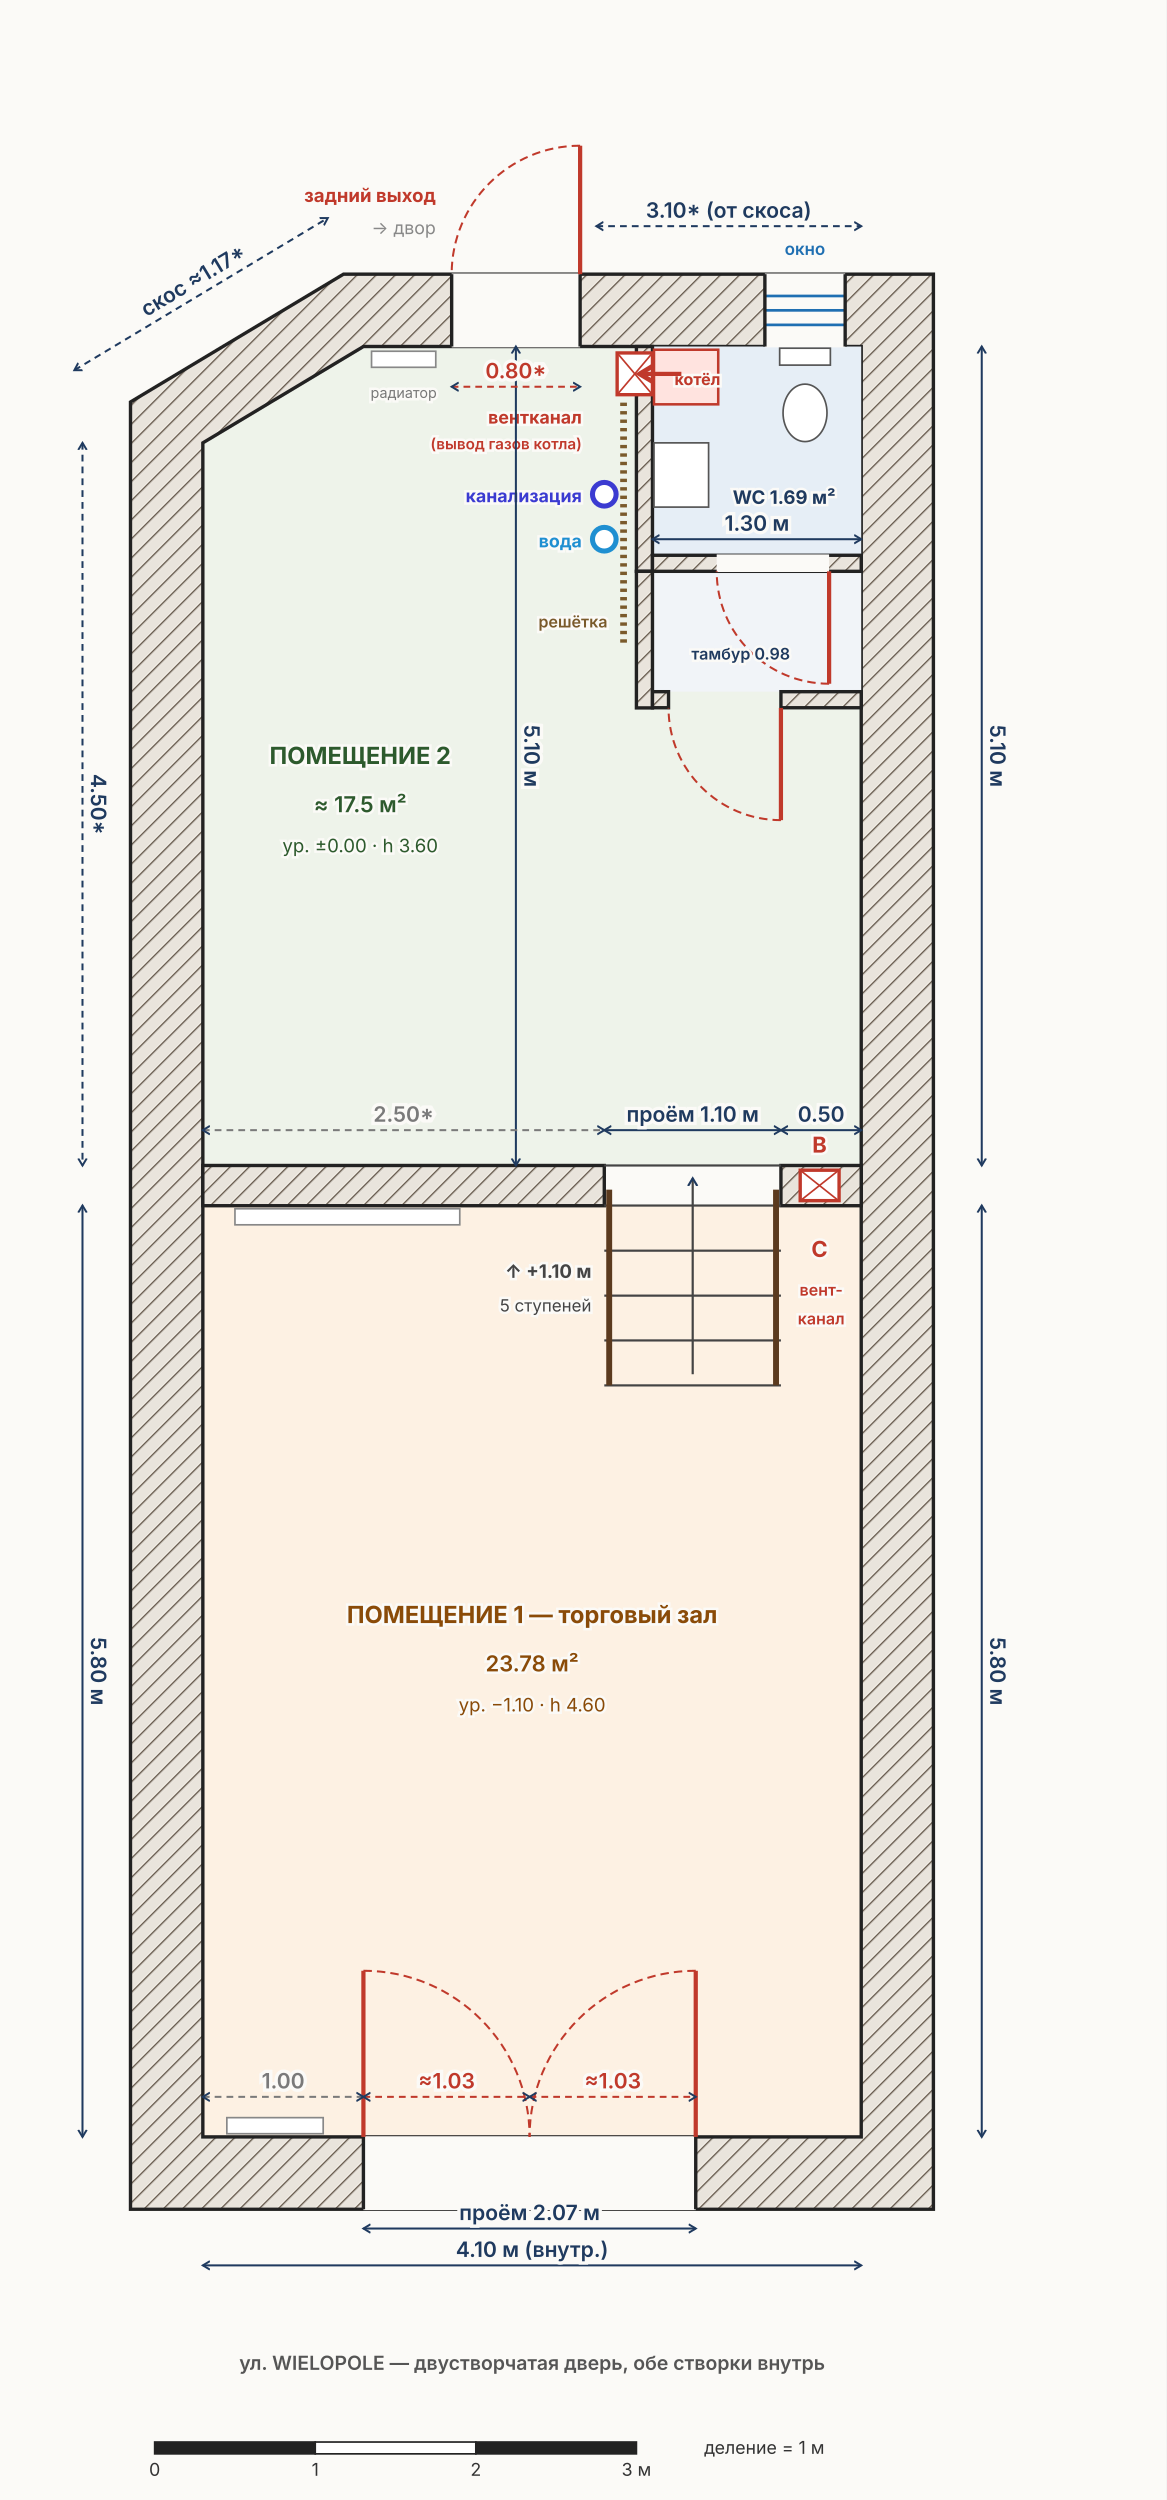
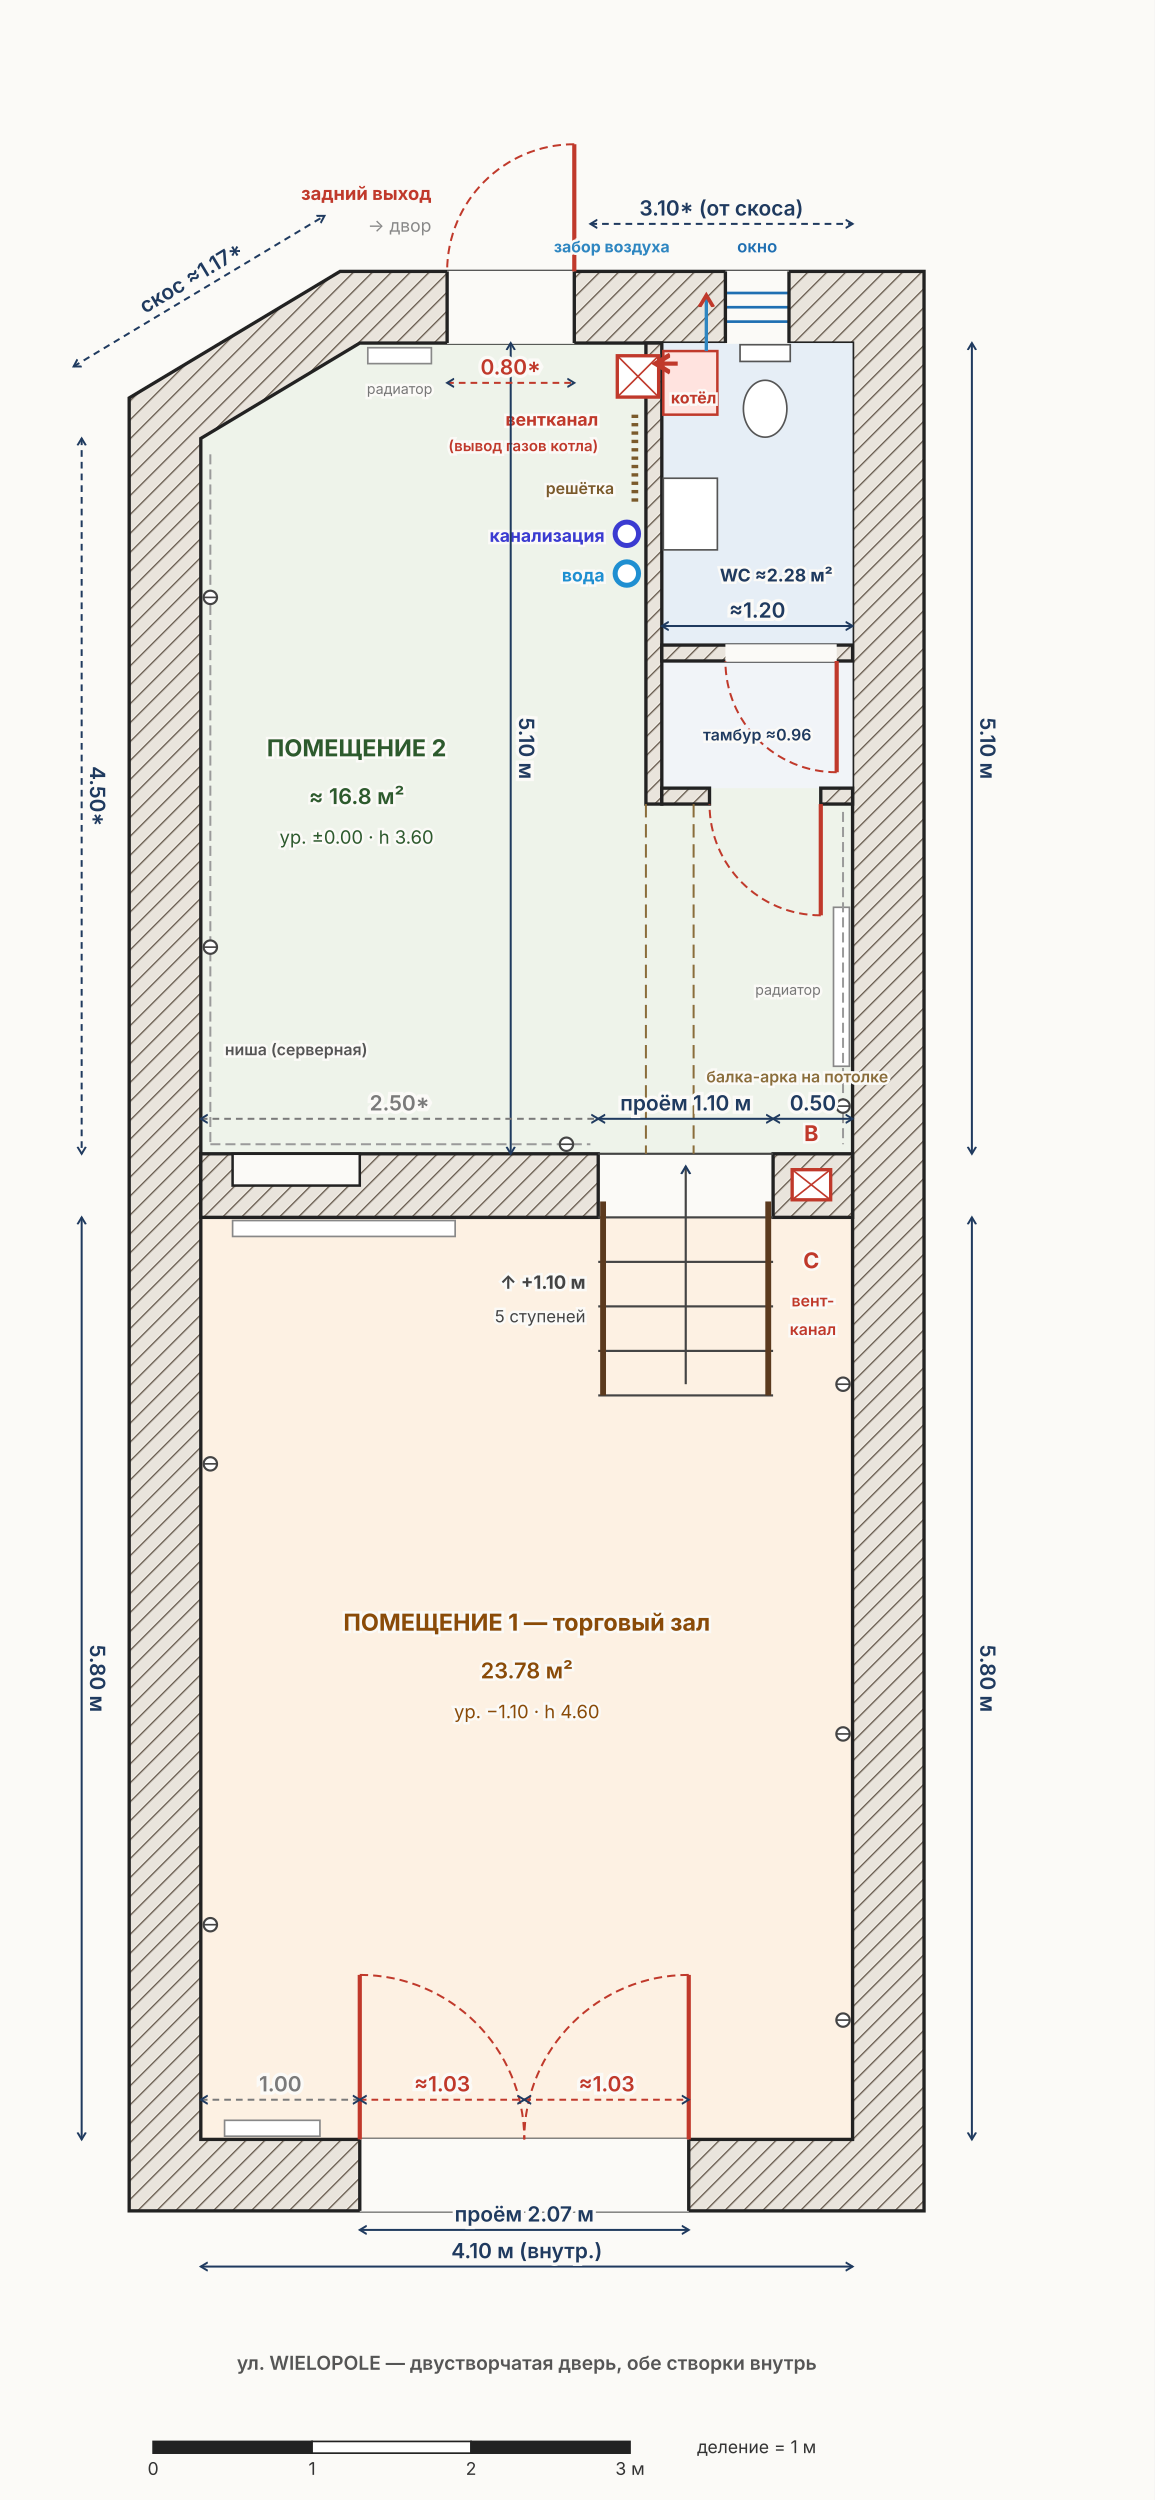
- <svg xmlns="http://www.w3.org/2000/svg" viewBox="0 0 690 1479" font-family="Inter,Arial,sans-serif">
+ <svg xmlns="http://www.w3.org/2000/svg" viewBox="0 0 690 1494" font-family="Inter,Arial,sans-serif">
  <defs>
    <pattern id="h" width="8" height="8" patternUnits="userSpaceOnUse" patternTransform="rotate(45)">
      <rect width="8" height="8" fill="#e9e4dc" />
      <line x1="0" y1="0" x2="0" y2="8" stroke="#6b5f52" stroke-width="1.6" />
    </pattern>
    <marker id="a" viewBox="0 0 10 10" refX="5" refY="5" markerWidth="7" markerHeight="7" orient="auto-start-reverse">
      <path d="M0,2 L5,5 L0,8" fill="none" stroke="#1f3a5f" stroke-width="1.4" />
    </marker>
    <marker id="ar" viewBox="0 0 10 10" refX="5" refY="5" markerWidth="7" markerHeight="7" orient="auto-start-reverse">
      <path d="M0,2 L5,5 L0,8" fill="none" stroke="#c0392b" stroke-width="1.6" />
    </marker>
  </defs>
  <rect width="100%" height="100%" fill="#fbfaf7" />
  <path d="M120.0,262.0 L215.0,205.0 L509.5,205.0 L509.5,689.5 L120.0,689.5 Z" fill="#eef3ea" />
-   <rect x="120.0" y="713.2" width="389.5" height="551.0" fill="#fdf1e3" stroke="none" stroke-width="1" />
-   <path d="M77.2,237.8 L203.2,162.2 L552.2,162.2 L552.2,1307.0 L77.2,1307.0 Z M120.0,262.0 L215.0,205.0 L509.5,205.0 L509.5,1264.2 L120.0,1264.2 Z" fill="url(#h)" fill-rule="evenodd" stroke="#222" stroke-width="2" />
-   <rect x="120.0" y="689.5" width="237.5" height="23.8" fill="url(#h)" stroke="#222" stroke-width="2" />
-   <rect x="462.0" y="689.5" width="47.5" height="23.8" fill="url(#h)" stroke="#222" stroke-width="2" />
-   <rect x="386.0" y="205.0" width="123.5" height="123.5" fill="#e6eef6" stroke="none" stroke-width="1" />
-   <rect x="386.0" y="338.0" width="123.5" height="71.2" fill="#f1f4f8" stroke="none" stroke-width="1" />
-   <rect x="376.5" y="205.0" width="9.5" height="133.0" fill="url(#h)" stroke="#222" stroke-width="2" />
-   <rect x="386.0" y="328.5" width="123.5" height="9.5" fill="url(#h)" stroke="#222" stroke-width="2" />
-   <rect x="376.5" y="338.0" width="9.5" height="80.8" fill="url(#h)" stroke="#222" stroke-width="2" />
-   <rect x="386.0" y="409.2" width="9.5" height="9.5" fill="url(#h)" stroke="#222" stroke-width="2" />
-   <rect x="462.0" y="409.2" width="47.5" height="9.5" fill="url(#h)" stroke="#222" stroke-width="2" />
-   <rect x="424.0" y="328.0" width="66.5" height="10.4" fill="#fbfaf7" stroke="none" stroke-width="1" />
-   <line x1="490.5" y1="338.0" x2="490.5" y2="404.5" stroke="#c0392b" stroke-width="2.5" />
-   <path d="M490.5,404.5 A66.5,66.5 0 0 1 424.0,338.0" fill="none" stroke="#c0392b" stroke-width="1.2" stroke-dasharray="5 3" />
-   <line x1="462.0" y1="418.8" x2="462.0" y2="485.2" stroke="#c0392b" stroke-width="2.5" />
-   <path d="M462.0,485.2 A66.5,66.5 0 0 1 395.5,418.8" fill="none" stroke="#c0392b" stroke-width="1.2" stroke-dasharray="5 3" />
-   <rect x="452.5" y="161.8" width="47.5" height="43.7" fill="#fbfaf7" stroke="none" stroke-width="1" />
-   <line x1="452.5" y1="192.2" x2="500.0" y2="192.2" stroke="#1f6fb2" stroke-width="1.6" />
-   <line x1="452.5" y1="183.6" x2="500.0" y2="183.6" stroke="#1f6fb2" stroke-width="1.6" />
-   <line x1="452.5" y1="175.1" x2="500.0" y2="175.1" stroke="#1f6fb2" stroke-width="1.6" />
-   <line x1="452.5" y1="162.2" x2="452.5" y2="205.0" stroke="#222" stroke-width="2" />
-   <line x1="500.0" y1="162.2" x2="500.0" y2="205.0" stroke="#222" stroke-width="2" />
-   <text x="476.2" y="150.8" font-size="10" fill="#1f6fb2" font-weight="600" text-anchor="middle" paint-order="stroke" stroke="#fbfaf7" stroke-width="3">окно</text>
+   <rect x="120.0" y="727.5" width="389.5" height="551.0" fill="#fdf1e3" stroke="none" stroke-width="1" />
+   <path d="M77.2,237.8 L203.2,162.2 L552.2,162.2 L552.2,1321.2 L77.2,1321.2 Z M120.0,262.0 L215.0,205.0 L509.5,205.0 L509.5,1278.5 L120.0,1278.5 Z" fill="url(#h)" fill-rule="evenodd" stroke="#222" stroke-width="2" />
+   <rect x="120.0" y="689.5" width="237.5" height="38.0" fill="url(#h)" stroke="#222" stroke-width="2" />
+   <rect x="462.0" y="689.5" width="47.5" height="38.0" fill="url(#h)" stroke="#222" stroke-width="2" />
+   <rect x="395.5" y="205.0" width="114.0" height="180.5" fill="#e6eef6" stroke="none" stroke-width="1" />
+   <rect x="395.5" y="395.0" width="114.0" height="76.0" fill="#f1f4f8" stroke="none" stroke-width="1" />
+   <rect x="386.0" y="205.0" width="9.5" height="275.5" fill="url(#h)" stroke="#222" stroke-width="2" />
+   <rect x="395.5" y="385.5" width="114.0" height="9.5" fill="url(#h)" stroke="#222" stroke-width="2" />
+   <rect x="395.5" y="471.0" width="28.5" height="9.5" fill="url(#h)" stroke="#222" stroke-width="2" />
+   <rect x="490.5" y="471.0" width="19.0" height="9.5" fill="url(#h)" stroke="#222" stroke-width="2" />
+   <rect x="433.5" y="385.0" width="66.5" height="10.5" fill="#fbfaf7" stroke="none" stroke-width="1" />
+   <line x1="500.0" y1="395.0" x2="500.0" y2="461.5" stroke="#c0392b" stroke-width="2.5" />
+   <path d="M500.0,461.5 A66.5,66.5 0 0 1 433.5,395.0" fill="none" stroke="#c0392b" stroke-width="1.2" stroke-dasharray="5 3" />
+   <line x1="490.5" y1="480.5" x2="490.5" y2="547.0" stroke="#c0392b" stroke-width="2.5" />
+   <path d="M490.5,547.0 A66.5,66.5 0 0 1 424.0,480.5" fill="none" stroke="#c0392b" stroke-width="1.2" stroke-dasharray="5 3" />
+   <rect x="433.5" y="161.8" width="38.0" height="43.7" fill="#fbfaf7" stroke="none" stroke-width="1" />
+   <line x1="433.5" y1="192.2" x2="471.5" y2="192.2" stroke="#1f6fb2" stroke-width="1.6" />
+   <line x1="433.5" y1="183.6" x2="471.5" y2="183.6" stroke="#1f6fb2" stroke-width="1.6" />
+   <line x1="433.5" y1="175.1" x2="471.5" y2="175.1" stroke="#1f6fb2" stroke-width="1.6" />
+   <line x1="433.5" y1="162.2" x2="433.5" y2="205.0" stroke="#222" stroke-width="2" />
+   <line x1="471.5" y1="162.2" x2="471.5" y2="205.0" stroke="#222" stroke-width="2" />
+   <text x="452.5" y="150.8" font-size="10" fill="#1f6fb2" font-weight="600" text-anchor="middle" paint-order="stroke" stroke="#fbfaf7" stroke-width="3">окно</text>
  <rect x="267.2" y="161.8" width="76.0" height="43.7" fill="#fbfaf7" stroke="none" stroke-width="1" />
  <line x1="267.2" y1="162.2" x2="267.2" y2="205.0" stroke="#222" stroke-width="2" />
  <line x1="343.2" y1="162.2" x2="343.2" y2="205.0" stroke="#222" stroke-width="2" />
  <line x1="343.2" y1="162.2" x2="343.2" y2="86.2" stroke="#c0392b" stroke-width="2.5" />
  <path d="M343.2,86.2 A76.0,76.0 0 0 0 267.2,162.2" fill="none" stroke="#c0392b" stroke-width="1.2" stroke-dasharray="5 3" />
  <text x="257.8" y="138.5" font-size="10.5" fill="#888" font-weight="400" text-anchor="end" paint-order="stroke" stroke="#fbfaf7" stroke-width="3">→ двор</text>
-   <line x1="368.9" y1="238.2" x2="368.9" y2="380.8" stroke="#7a5a2b" stroke-width="4" stroke-dasharray="2 3" />
-   <text x="359.4" y="371.2" font-size="9.5" fill="#7a5a2b" font-weight="600" text-anchor="end" paint-order="stroke" stroke="#fbfaf7" stroke-width="3">решётка</text>
+   <line x1="379.4" y1="247.8" x2="379.4" y2="300.0" stroke="#7a5a2b" stroke-width="4" stroke-dasharray="2 3" />
+   <text x="367.0" y="295.2" font-size="9.5" fill="#7a5a2b" font-weight="600" text-anchor="end" paint-order="stroke" stroke="#fbfaf7" stroke-width="3">решётка</text>
  <rect x="219.8" y="207.8" width="38.0" height="9.5" fill="#fff" stroke="#888" stroke-width="1" />
-   <rect x="139.0" y="715.1" width="133.0" height="9.5" fill="#fff" stroke="#888" stroke-width="1" />
-   <rect x="134.2" y="1252.8" width="57.0" height="9.5" fill="#fff" stroke="#888" stroke-width="1" />
  <text x="238.8" y="235.4" font-size="8.5" fill="#777" font-weight="400" text-anchor="middle" paint-order="stroke" stroke="#fbfaf7" stroke-width="3">радиатор</text>
-   <rect x="215.0" y="1263.8" width="196.6" height="43.7" fill="#fbfaf7" stroke="none" stroke-width="1" />
-   <line x1="215.0" y1="1264.2" x2="215.0" y2="1307.0" stroke="#222" stroke-width="2" />
-   <line x1="411.6" y1="1264.2" x2="411.6" y2="1307.0" stroke="#222" stroke-width="2" />
-   <line x1="215.0" y1="1264.2" x2="215.0" y2="1165.9" stroke="#c0392b" stroke-width="2.5" />
-   <path d="M215.0,1165.9 A98.3,98.3 0 0 1 313.3,1264.2" fill="none" stroke="#c0392b" stroke-width="1.2" stroke-dasharray="5 3" />
-   <line x1="411.6" y1="1264.2" x2="411.6" y2="1165.9" stroke="#c0392b" stroke-width="2.5" />
-   <path d="M411.6,1165.9 A98.3,98.3 0 0 0 313.3,1264.2" fill="none" stroke="#c0392b" stroke-width="1.2" stroke-dasharray="5 3" />
-   <line x1="357.5" y1="713.2" x2="462.0" y2="713.2" stroke="#444" stroke-width="1.3" />
-   <line x1="357.5" y1="739.9" x2="462.0" y2="739.9" stroke="#444" stroke-width="1.3" />
-   <line x1="357.5" y1="766.5" x2="462.0" y2="766.5" stroke="#444" stroke-width="1.3" />
-   <line x1="357.5" y1="793.0" x2="462.0" y2="793.0" stroke="#444" stroke-width="1.3" />
-   <line x1="357.5" y1="819.6" x2="462.0" y2="819.6" stroke="#444" stroke-width="1.3" />
+   <rect x="498.1" y="542.2" width="9.5" height="95.0" fill="#fff" stroke="#888" stroke-width="1" />
+   <text x="490.5" y="594.5" font-size="8.5" fill="#777" font-weight="400" text-anchor="end" paint-order="stroke" stroke="#fbfaf7" stroke-width="3">радиатор</text>
+   <rect x="139.0" y="729.4" width="133.0" height="9.5" fill="#fff" stroke="#888" stroke-width="1" />
+   <rect x="134.2" y="1267.1" width="57.0" height="9.5" fill="#fff" stroke="#888" stroke-width="1" />
+   <line x1="125.7" y1="271.5" x2="125.7" y2="683.8" stroke="#9a9a9a" stroke-width="1.2" stroke-dasharray="6 3" />
+   <line x1="503.8" y1="485.2" x2="503.8" y2="683.8" stroke="#9a9a9a" stroke-width="1.2" stroke-dasharray="6 3" />
+   <line x1="125.7" y1="683.8" x2="352.8" y2="683.8" stroke="#9a9a9a" stroke-width="1.2" stroke-dasharray="6 3" />
+   <rect x="215.0" y="1278.0" width="196.6" height="43.7" fill="#fbfaf7" stroke="none" stroke-width="1" />
+   <line x1="215.0" y1="1278.5" x2="215.0" y2="1321.2" stroke="#222" stroke-width="2" />
+   <line x1="411.6" y1="1278.5" x2="411.6" y2="1321.2" stroke="#222" stroke-width="2" />
+   <line x1="215.0" y1="1278.5" x2="215.0" y2="1180.2" stroke="#c0392b" stroke-width="2.5" />
+   <path d="M215.0,1180.2 A98.3,98.3 0 0 1 313.3,1278.5" fill="none" stroke="#c0392b" stroke-width="1.2" stroke-dasharray="5 3" />
+   <line x1="411.6" y1="1278.5" x2="411.6" y2="1180.2" stroke="#c0392b" stroke-width="2.5" />
+   <path d="M411.6,1180.2 A98.3,98.3 0 0 0 313.3,1278.5" fill="none" stroke="#c0392b" stroke-width="1.2" stroke-dasharray="5 3" />
+   <line x1="357.5" y1="727.5" x2="462.0" y2="727.5" stroke="#444" stroke-width="1.3" />
+   <line x1="357.5" y1="754.1" x2="462.0" y2="754.1" stroke="#444" stroke-width="1.3" />
+   <line x1="357.5" y1="780.7" x2="462.0" y2="780.7" stroke="#444" stroke-width="1.3" />
+   <line x1="357.5" y1="807.3" x2="462.0" y2="807.3" stroke="#444" stroke-width="1.3" />
+   <line x1="357.5" y1="833.9" x2="462.0" y2="833.9" stroke="#444" stroke-width="1.3" />
  <line x1="357.5" y1="689.5" x2="462.0" y2="689.5" stroke="#444" stroke-width="1.3" />
-   <line x1="360.4" y1="703.8" x2="360.4" y2="819.6" stroke="#5b3a1e" stroke-width="3.5" />
-   <line x1="459.1" y1="703.8" x2="459.1" y2="819.6" stroke="#5b3a1e" stroke-width="3.5" />
-   <line x1="409.8" y1="813.0" x2="409.8" y2="697.1" stroke="#444" stroke-width="1.3" marker-end="url(#a)" />
-   <text x="349.9" y="756.0" font-size="11" fill="#444" font-weight="700" text-anchor="end" paint-order="stroke" stroke="#fbfaf7" stroke-width="3">↑ +1.10 м</text>
-   <text x="349.9" y="775.9" font-size="10" fill="#444" font-weight="400" text-anchor="end" paint-order="stroke" stroke="#fbfaf7" stroke-width="3">5 ступеней</text>
-   <rect x="386.9" y="206.9" width="38.0" height="32.3" fill="#ffe3df" stroke="#c0392b" stroke-width="1.5" />
-   <text x="412.6" y="227.8" font-size="9.5" fill="#c0392b" font-weight="700" text-anchor="middle" paint-order="stroke" stroke="#fbfaf7" stroke-width="3">котёл</text>
-   <ellipse cx="476.25" cy="244.25" rx="13" ry="17" fill="#fff" stroke="#555" />
-   <rect x="461.25" y="206.0" width="30" height="10" fill="#fff" stroke="#555" />
-   <rect x="386.9" y="262.0" width="32.3" height="38.0" fill="#fff" stroke="#555" stroke-width="1" />
-   <rect x="365.1" y="208.8" width="20.9" height="24.7" fill="#fff" stroke="#c0392b" stroke-width="2" />
-   <line x1="365.1" y1="208.8" x2="386.0" y2="233.5" stroke="#c0392b" />
-   <line x1="386.0" y1="208.8" x2="365.1" y2="233.5" stroke="#c0392b" />
-   <line x1="403.1" y1="221.2" x2="378.4" y2="221.2" stroke="#c0392b" stroke-width="2.5" marker-end="url(#ar)" />
-   <circle cx="357.5" cy="292.4" r="7" fill="#fff" stroke="#3b3bd1" stroke-width="3" />
-   <text x="344.2" y="297.1" font-size="10.5" fill="#3b3bd1" font-weight="700" text-anchor="end" paint-order="stroke" stroke="#fbfaf7" stroke-width="3">канализация</text>
-   <circle cx="357.5" cy="319.0" r="7" fill="#fff" stroke="#1f8fd1" stroke-width="3" />
-   <text x="344.2" y="323.8" font-size="10.5" fill="#1f8fd1" font-weight="700" text-anchor="end" paint-order="stroke" stroke="#fbfaf7" stroke-width="3">вода</text>
-   <text x="344.2" y="250.6" font-size="10.5" fill="#c0392b" font-weight="700" text-anchor="end" paint-order="stroke" stroke="#fbfaf7" stroke-width="3">вентканал</text>
-   <text x="344.2" y="265.8" font-size="9" fill="#c0392b" font-weight="600" text-anchor="end" paint-order="stroke" stroke="#fbfaf7" stroke-width="3">(вывод газов котла)</text>
-   <rect x="473.4" y="692.3" width="23" height="18" fill="#fff" stroke="#c0392b" stroke-width="2" />
-   <line x1="473.4" y1="692.3" x2="496.2" y2="710.4" stroke="#c0392b" />
-   <line x1="496.2" y1="692.3" x2="473.4" y2="710.4" stroke="#c0392b" />
+   <line x1="360.4" y1="718.0" x2="360.4" y2="833.9" stroke="#5b3a1e" stroke-width="3.5" />
+   <line x1="459.1" y1="718.0" x2="459.1" y2="833.9" stroke="#5b3a1e" stroke-width="3.5" />
+   <line x1="409.8" y1="827.2" x2="409.8" y2="697.1" stroke="#444" stroke-width="1.3" marker-end="url(#a)" />
+   <text x="349.9" y="770.2" font-size="11" fill="#444" font-weight="700" text-anchor="end" paint-order="stroke" stroke="#fbfaf7" stroke-width="3">↑ +1.10 м</text>
+   <text x="349.9" y="790.2" font-size="10" fill="#444" font-weight="400" text-anchor="end" paint-order="stroke" stroke="#fbfaf7" stroke-width="3">5 ступеней</text>
+   <rect x="139.0" y="689.5" width="76.0" height="19.0" fill="#fbfaf7" stroke="#222" stroke-width="1.5" />
+   <text x="177.0" y="630.6" font-size="9.5" fill="#555" font-weight="600" text-anchor="middle" paint-order="stroke" stroke="#fbfaf7" stroke-width="3">ниша (серверная)</text>
+   <line x1="386.0" y1="480.5" x2="386.0" y2="689.5" stroke="#8a6d3b" stroke-width="1.2" stroke-dasharray="8 4" />
+   <line x1="414.5" y1="480.5" x2="414.5" y2="689.5" stroke="#8a6d3b" stroke-width="1.2" stroke-dasharray="8 4" />
+   <text x="422.1" y="646.8" font-size="9.5" fill="#8a6d3b" font-weight="600" text-anchor="start" paint-order="stroke" stroke="#fbfaf7" stroke-width="3">балка-арка на потолке</text>
+   <rect x="396.4" y="209.8" width="32.3" height="38.0" fill="#ffe3df" stroke="#c0392b" stroke-width="1.5" />
+   <text x="414.5" y="241.1" font-size="9.5" fill="#c0392b" font-weight="700" text-anchor="middle" paint-order="stroke" stroke="#fbfaf7" stroke-width="3">котёл</text>
+   <line x1="422.1" y1="209.8" x2="422.1" y2="176.5" stroke="#2e86c1" stroke-width="2" marker-end="url(#ar)" />
+   <text x="425.9" y="150.8" font-size="1" fill="#222" font-weight="400" text-anchor="middle" paint-order="stroke" stroke="#fbfaf7" stroke-width="3" />
+   <ellipse cx="457.25" cy="244.25" rx="13" ry="17" fill="#fff" stroke="#555" />
+   <rect x="442.25" y="206.0" width="30" height="10" fill="#fff" stroke="#555" />
+   <rect x="396.4" y="285.8" width="32.3" height="42.8" fill="#fff" stroke="#555" stroke-width="1" />
+   <rect x="368.9" y="212.6" width="24.7" height="24.7" fill="#fff" stroke="#c0392b" stroke-width="2" />
+   <line x1="368.9" y1="212.6" x2="393.6" y2="237.3" stroke="#c0392b" />
+   <line x1="393.6" y1="212.6" x2="368.9" y2="237.3" stroke="#c0392b" />
+   <line x1="405.0" y1="217.3" x2="391.7" y2="217.3" stroke="#c0392b" stroke-width="2.5" marker-end="url(#ar)" />
+   <text x="357.5" y="254.4" font-size="10.5" fill="#c0392b" font-weight="700" text-anchor="end" paint-order="stroke" stroke="#fbfaf7" stroke-width="3">вентканал</text>
+   <text x="357.5" y="269.6" font-size="9" fill="#c0392b" font-weight="600" text-anchor="end" paint-order="stroke" stroke="#fbfaf7" stroke-width="3">(вывод газов котла)</text>
+   <text x="400.2" y="150.8" font-size="9.5" fill="#2e86c1" font-weight="700" text-anchor="end" paint-order="stroke" stroke="#fbfaf7" stroke-width="3">забор воздуха</text>
+   <circle cx="374.6" cy="319.0" r="7" fill="#fff" stroke="#3b3bd1" stroke-width="3" />
+   <text x="361.3" y="323.8" font-size="10.5" fill="#3b3bd1" font-weight="700" text-anchor="end" paint-order="stroke" stroke="#fbfaf7" stroke-width="3">канализация</text>
+   <circle cx="374.6" cy="342.75" r="7" fill="#fff" stroke="#1f8fd1" stroke-width="3" />
+   <text x="361.3" y="347.5" font-size="10.5" fill="#1f8fd1" font-weight="700" text-anchor="end" paint-order="stroke" stroke="#fbfaf7" stroke-width="3">вода</text>
+   <circle cx="338.5" cy="683.8" r="4" fill="#fff" stroke="#444" stroke-width="1.3" />
+   <line x1="334.5" y1="683.8" x2="342.5" y2="683.8" stroke="#444" />
+   <circle cx="125.7" cy="357.0" r="4" fill="#fff" stroke="#444" stroke-width="1.3" />
+   <line x1="121.7" y1="357.0" x2="129.7" y2="357.0" stroke="#444" />
+   <circle cx="125.7" cy="566.0" r="4" fill="#fff" stroke="#444" stroke-width="1.3" />
+   <line x1="121.7" y1="566.0" x2="129.7" y2="566.0" stroke="#444" />
+   <circle cx="503.8" cy="661.0" r="4" fill="#fff" stroke="#444" stroke-width="1.3" />
+   <line x1="499.8" y1="661.0" x2="507.8" y2="661.0" stroke="#444" />
+   <circle cx="503.8" cy="827.2" r="4" fill="#fff" stroke="#444" stroke-width="1.3" />
+   <line x1="499.8" y1="827.2" x2="507.8" y2="827.2" stroke="#444" />
+   <circle cx="503.8" cy="1036.2" r="4" fill="#fff" stroke="#444" stroke-width="1.3" />
+   <line x1="499.8" y1="1036.2" x2="507.8" y2="1036.2" stroke="#444" />
+   <circle cx="503.8" cy="1207.2" r="4" fill="#fff" stroke="#444" stroke-width="1.3" />
+   <line x1="499.8" y1="1207.2" x2="507.8" y2="1207.2" stroke="#444" />
+   <circle cx="125.7" cy="874.8" r="4" fill="#fff" stroke="#444" stroke-width="1.3" />
+   <line x1="121.7" y1="874.8" x2="129.7" y2="874.8" stroke="#444" />
+   <circle cx="125.7" cy="1150.2" r="4" fill="#fff" stroke="#444" stroke-width="1.3" />
+   <line x1="121.7" y1="1150.2" x2="129.7" y2="1150.2" stroke="#444" />
+   <rect x="473.4" y="699.0" width="23" height="18" fill="#fff" stroke="#c0392b" stroke-width="2" />
+   <line x1="473.4" y1="699.0" x2="496.2" y2="717.0" stroke="#c0392b" />
+   <line x1="496.2" y1="699.0" x2="473.4" y2="717.0" stroke="#c0392b" />
  <text x="484.8" y="681.9" font-size="13" fill="#c0392b" font-weight="700" text-anchor="middle" paint-order="stroke" stroke="#fbfaf7" stroke-width="3">В</text>
-   <text x="484.8" y="743.6" font-size="13" fill="#c0392b" font-weight="700" text-anchor="middle" paint-order="stroke" stroke="#fbfaf7" stroke-width="3">С</text>
-   <text x="485.8" y="766.5" font-size="9.5" fill="#c0392b" font-weight="600" text-anchor="middle" paint-order="stroke" stroke="#fbfaf7" stroke-width="3">вент-</text>
-   <text x="485.8" y="783.5" font-size="9.5" fill="#c0392b" font-weight="600" text-anchor="middle" paint-order="stroke" stroke="#fbfaf7" stroke-width="3">канал</text>
+   <text x="484.8" y="757.9" font-size="13" fill="#c0392b" font-weight="700" text-anchor="middle" paint-order="stroke" stroke="#fbfaf7" stroke-width="3">С</text>
+   <text x="485.8" y="780.7" font-size="9.5" fill="#c0392b" font-weight="600" text-anchor="middle" paint-order="stroke" stroke="#fbfaf7" stroke-width="3">вент-</text>
+   <text x="485.8" y="797.8" font-size="9.5" fill="#c0392b" font-weight="600" text-anchor="middle" paint-order="stroke" stroke="#fbfaf7" stroke-width="3">канал</text>
  <text x="213.1" y="452.0" font-size="14" fill="#2d5a2d" font-weight="700" text-anchor="middle" paint-order="stroke" stroke="#fbfaf7" stroke-width="3">ПОМЕЩЕНИЕ 2</text>
-   <text x="213.1" y="480.5" font-size="13" fill="#2d5a2d" font-weight="600" text-anchor="middle" paint-order="stroke" stroke="#fbfaf7" stroke-width="3">≈ 17.5 м²</text>
+   <text x="213.1" y="480.5" font-size="13" fill="#2d5a2d" font-weight="600" text-anchor="middle" paint-order="stroke" stroke="#fbfaf7" stroke-width="3">≈ 16.8 м²</text>
  <text x="213.1" y="504.2" font-size="11" fill="#2d5a2d" font-weight="400" text-anchor="middle" paint-order="stroke" stroke="#fbfaf7" stroke-width="3">ур. ±0.00 · h 3.60</text>
-   <text x="463.9" y="298.1" font-size="11" fill="#1f3a5f" font-weight="700" text-anchor="middle" paint-order="stroke" stroke="#fbfaf7" stroke-width="3">WC 1.69 м²</text>
-   <text x="438.2" y="390.2" font-size="9.5" fill="#1f3a5f" font-weight="600" text-anchor="middle" paint-order="stroke" stroke="#fbfaf7" stroke-width="3">тамбур 0.98</text>
-   <text x="314.8" y="960.2" font-size="14" fill="#8a4b08" font-weight="700" text-anchor="middle" paint-order="stroke" stroke="#fbfaf7" stroke-width="3">ПОМЕЩЕНИЕ 1 — торговый зал</text>
-   <text x="314.8" y="988.8" font-size="13" fill="#8a4b08" font-weight="600" text-anchor="middle" paint-order="stroke" stroke="#fbfaf7" stroke-width="3">23.78 м²</text>
-   <text x="314.8" y="1012.5" font-size="11" fill="#8a4b08" font-weight="400" text-anchor="middle" paint-order="stroke" stroke="#fbfaf7" stroke-width="3">ур. −1.10 · h 4.60</text>
-   <line x1="120.0" y1="1340.2" x2="509.5" y2="1340.2" stroke="#1f3a5f" stroke-width="1.2" marker-start="url(#a)" marker-end="url(#a)" />
-   <text x="314.8" y="1335.2" font-size="12.5" font-weight="600" fill="#1f3a5f" text-anchor="middle" transform="rotate(0.0 314.8 1340.2)" paint-order="stroke" stroke="#fbfaf7" stroke-width="4">4.10 м (внутр.)</text>
-   <line x1="215.0" y1="1318.4" x2="411.6" y2="1318.4" stroke="#1f3a5f" stroke-width="1.2" marker-start="url(#a)" marker-end="url(#a)" />
-   <text x="313.3" y="1313.4" font-size="12.5" font-weight="600" fill="#1f3a5f" text-anchor="middle" transform="rotate(0.0 313.3 1318.4)" paint-order="stroke" stroke="#fbfaf7" stroke-width="4">проём 2.07 м</text>
-   <line x1="215.0" y1="1240.5" x2="313.3" y2="1240.5" stroke="#c0392b" stroke-width="1.2" marker-start="url(#a)" marker-end="url(#a)" stroke-dasharray="4 3" />
-   <text x="264.2" y="1235.5" font-size="12.5" font-weight="600" fill="#c0392b" text-anchor="middle" transform="rotate(0.0 264.2 1240.5)" paint-order="stroke" stroke="#fbfaf7" stroke-width="4">≈1.03</text>
-   <line x1="313.3" y1="1240.5" x2="411.6" y2="1240.5" stroke="#c0392b" stroke-width="1.2" marker-start="url(#a)" marker-end="url(#a)" stroke-dasharray="4 3" />
-   <text x="362.5" y="1235.5" font-size="12.5" font-weight="600" fill="#c0392b" text-anchor="middle" transform="rotate(0.0 362.5 1240.5)" paint-order="stroke" stroke="#fbfaf7" stroke-width="4">≈1.03</text>
-   <line x1="120.0" y1="1240.5" x2="215.0" y2="1240.5" stroke="#7a7a7a" stroke-width="1.2" marker-start="url(#a)" marker-end="url(#a)" stroke-dasharray="4 3" />
-   <text x="167.5" y="1235.5" font-size="12.5" font-weight="600" fill="#7a7a7a" text-anchor="middle" transform="rotate(0.0 167.5 1240.5)" paint-order="stroke" stroke="#fbfaf7" stroke-width="4">1.00</text>
-   <line x1="580.8" y1="713.2" x2="580.8" y2="1264.2" stroke="#1f3a5f" stroke-width="1.2" marker-start="url(#a)" marker-end="url(#a)" />
-   <text x="580.8" y="983.7" font-size="12.5" font-weight="600" fill="#1f3a5f" text-anchor="middle" transform="rotate(90.0 580.8 988.7)" paint-order="stroke" stroke="#fbfaf7" stroke-width="4">5.80 м</text>
-   <line x1="48.8" y1="713.2" x2="48.8" y2="1264.2" stroke="#1f3a5f" stroke-width="1.2" marker-start="url(#a)" marker-end="url(#a)" />
-   <text x="48.8" y="983.7" font-size="12.5" font-weight="600" fill="#1f3a5f" text-anchor="middle" transform="rotate(90.0 48.8 988.7)" paint-order="stroke" stroke="#fbfaf7" stroke-width="4">5.80 м</text>
+   <text x="463.9" y="347.5" font-size="10.5" fill="#1f3a5f" font-weight="700" text-anchor="middle" paint-order="stroke" stroke="#fbfaf7" stroke-width="3">WC ≈2.28 м²</text>
+   <text x="452.5" y="442.5" font-size="9.5" fill="#1f3a5f" font-weight="600" text-anchor="middle" paint-order="stroke" stroke="#fbfaf7" stroke-width="3">тамбур ≈0.96</text>
+   <text x="314.8" y="974.5" font-size="14" fill="#8a4b08" font-weight="700" text-anchor="middle" paint-order="stroke" stroke="#fbfaf7" stroke-width="3">ПОМЕЩЕНИЕ 1 — торговый зал</text>
+   <text x="314.8" y="1003.0" font-size="13" fill="#8a4b08" font-weight="600" text-anchor="middle" paint-order="stroke" stroke="#fbfaf7" stroke-width="3">23.78 м²</text>
+   <text x="314.8" y="1026.8" font-size="11" fill="#8a4b08" font-weight="400" text-anchor="middle" paint-order="stroke" stroke="#fbfaf7" stroke-width="3">ур. −1.10 · h 4.60</text>
+   <line x1="120.0" y1="1354.5" x2="509.5" y2="1354.5" stroke="#1f3a5f" stroke-width="1.2" marker-start="url(#a)" marker-end="url(#a)" />
+   <text x="314.8" y="1349.5" font-size="12.5" font-weight="600" fill="#1f3a5f" text-anchor="middle" transform="rotate(0.0 314.8 1354.5)" paint-order="stroke" stroke="#fbfaf7" stroke-width="4">4.10 м (внутр.)</text>
+   <line x1="215.0" y1="1332.6" x2="411.6" y2="1332.6" stroke="#1f3a5f" stroke-width="1.2" marker-start="url(#a)" marker-end="url(#a)" />
+   <text x="313.3" y="1327.6" font-size="12.5" font-weight="600" fill="#1f3a5f" text-anchor="middle" transform="rotate(0.0 313.3 1332.6)" paint-order="stroke" stroke="#fbfaf7" stroke-width="4">проём 2.07 м</text>
+   <line x1="215.0" y1="1254.8" x2="313.3" y2="1254.8" stroke="#c0392b" stroke-width="1.2" marker-start="url(#a)" marker-end="url(#a)" stroke-dasharray="4 3" />
+   <text x="264.2" y="1249.8" font-size="12.5" font-weight="600" fill="#c0392b" text-anchor="middle" transform="rotate(0.0 264.2 1254.8)" paint-order="stroke" stroke="#fbfaf7" stroke-width="4">≈1.03</text>
+   <line x1="313.3" y1="1254.8" x2="411.6" y2="1254.8" stroke="#c0392b" stroke-width="1.2" marker-start="url(#a)" marker-end="url(#a)" stroke-dasharray="4 3" />
+   <text x="362.5" y="1249.8" font-size="12.5" font-weight="600" fill="#c0392b" text-anchor="middle" transform="rotate(0.0 362.5 1254.8)" paint-order="stroke" stroke="#fbfaf7" stroke-width="4">≈1.03</text>
+   <line x1="120.0" y1="1254.8" x2="215.0" y2="1254.8" stroke="#7a7a7a" stroke-width="1.2" marker-start="url(#a)" marker-end="url(#a)" stroke-dasharray="4 3" />
+   <text x="167.5" y="1249.8" font-size="12.5" font-weight="600" fill="#7a7a7a" text-anchor="middle" transform="rotate(0.0 167.5 1254.8)" paint-order="stroke" stroke="#fbfaf7" stroke-width="4">1.00</text>
+   <line x1="580.8" y1="727.5" x2="580.8" y2="1278.5" stroke="#1f3a5f" stroke-width="1.2" marker-start="url(#a)" marker-end="url(#a)" />
+   <text x="580.8" y="998.0" font-size="12.5" font-weight="600" fill="#1f3a5f" text-anchor="middle" transform="rotate(90.0 580.8 1003.0)" paint-order="stroke" stroke="#fbfaf7" stroke-width="4">5.80 м</text>
+   <line x1="48.8" y1="727.5" x2="48.8" y2="1278.5" stroke="#1f3a5f" stroke-width="1.2" marker-start="url(#a)" marker-end="url(#a)" />
+   <text x="48.8" y="998.0" font-size="12.5" font-weight="600" fill="#1f3a5f" text-anchor="middle" transform="rotate(90.0 48.8 1003.0)" paint-order="stroke" stroke="#fbfaf7" stroke-width="4">5.80 м</text>
  <line x1="48.8" y1="262.0" x2="48.8" y2="689.5" stroke="#1f3a5f" stroke-width="1.2" marker-start="url(#a)" marker-end="url(#a)" stroke-dasharray="4 3" />
  <text x="48.8" y="470.8" font-size="12.5" font-weight="600" fill="#1f3a5f" text-anchor="middle" transform="rotate(90.0 48.8 475.8)" paint-order="stroke" stroke="#fbfaf7" stroke-width="4">4.50*</text>
  <line x1="580.8" y1="205.0" x2="580.8" y2="689.5" stroke="#1f3a5f" stroke-width="1.2" marker-start="url(#a)" marker-end="url(#a)" />
  <text x="580.8" y="442.2" font-size="12.5" font-weight="600" fill="#1f3a5f" text-anchor="middle" transform="rotate(90.0 580.8 447.2)" paint-order="stroke" stroke="#fbfaf7" stroke-width="4">5.10 м</text>
  <line x1="305.2" y1="205.0" x2="305.2" y2="689.5" stroke="#1f3a5f" stroke-width="1.2" marker-start="url(#a)" marker-end="url(#a)" />
  <text x="305.2" y="442.2" font-size="12.5" font-weight="600" fill="#1f3a5f" text-anchor="middle" transform="rotate(90.0 305.2 447.2)" paint-order="stroke" stroke="#fbfaf7" stroke-width="4">5.10 м</text>
  <line x1="120.0" y1="668.6" x2="357.5" y2="668.6" stroke="#7a7a7a" stroke-width="1.2" marker-start="url(#a)" marker-end="url(#a)" stroke-dasharray="4 3" />
  <text x="238.8" y="663.6" font-size="12.5" font-weight="600" fill="#7a7a7a" text-anchor="middle" transform="rotate(0.0 238.8 668.6)" paint-order="stroke" stroke="#fbfaf7" stroke-width="4">2.50*</text>
  <line x1="357.5" y1="668.6" x2="462.0" y2="668.6" stroke="#1f3a5f" stroke-width="1.2" marker-start="url(#a)" marker-end="url(#a)" />
  <text x="409.8" y="663.6" font-size="12.5" font-weight="600" fill="#1f3a5f" text-anchor="middle" transform="rotate(0.0 409.8 668.6)" paint-order="stroke" stroke="#fbfaf7" stroke-width="4">проём 1.10 м</text>
  <line x1="462.0" y1="668.6" x2="509.5" y2="668.6" stroke="#1f3a5f" stroke-width="1.2" marker-start="url(#a)" marker-end="url(#a)" />
  <text x="485.8" y="663.6" font-size="12.5" font-weight="600" fill="#1f3a5f" text-anchor="middle" transform="rotate(0.0 485.8 668.6)" paint-order="stroke" stroke="#fbfaf7" stroke-width="4">0.50</text>
-   <line x1="386.0" y1="319.0" x2="509.5" y2="319.0" stroke="#1f3a5f" stroke-width="1.2" marker-start="url(#a)" marker-end="url(#a)" />
-   <text x="447.8" y="314.0" font-size="12.5" font-weight="600" fill="#1f3a5f" text-anchor="middle" transform="rotate(0.0 447.8 319.0)" paint-order="stroke" stroke="#fbfaf7" stroke-width="4">1.30 м</text>
+   <line x1="395.5" y1="374.1" x2="509.5" y2="374.1" stroke="#1f3a5f" stroke-width="1.2" marker-start="url(#a)" marker-end="url(#a)" />
+   <text x="452.5" y="369.1" font-size="12.5" font-weight="600" fill="#1f3a5f" text-anchor="middle" transform="rotate(0.0 452.5 374.1)" paint-order="stroke" stroke="#fbfaf7" stroke-width="4">≈1.20</text>
  <line x1="267.2" y1="228.8" x2="343.2" y2="228.8" stroke="#c0392b" stroke-width="1.2" marker-start="url(#a)" marker-end="url(#a)" stroke-dasharray="4 3" />
  <text x="305.2" y="223.8" font-size="12.5" font-weight="600" fill="#c0392b" text-anchor="middle" transform="rotate(0.0 305.2 228.8)" paint-order="stroke" stroke="#fbfaf7" stroke-width="4">0.80*</text>
  <text x="257.8" y="119.5" font-size="11" fill="#c0392b" font-weight="700" text-anchor="end" paint-order="stroke" stroke="#fbfaf7" stroke-width="3">задний выход</text>
  <line x1="352.8" y1="133.8" x2="509.5" y2="133.8" stroke="#1f3a5f" stroke-width="1.2" marker-start="url(#a)" marker-end="url(#a)" stroke-dasharray="4 3" />
  <text x="431.1" y="128.8" font-size="12.5" font-weight="600" fill="#1f3a5f" text-anchor="middle" transform="rotate(0.0 431.1 133.8)" paint-order="stroke" stroke="#fbfaf7" stroke-width="4">3.10* (от скоса)</text>
  <line x1="44.0" y1="219.0" x2="193.9" y2="129.0" stroke="#1f3a5f" stroke-width="1.2" marker-start="url(#a)" marker-end="url(#a)" stroke-dasharray="4 3" />
  <text x="119.0" y="169.0" font-size="12.5" font-weight="600" fill="#1f3a5f" text-anchor="middle" transform="rotate(-31.0 119.0 174.0)" paint-order="stroke" stroke="#fbfaf7" stroke-width="4">скос ≈1.17*</text>
-   <text x="314.8" y="1402.0" font-size="11.5" fill="#555" font-weight="600" text-anchor="middle" paint-order="stroke" stroke="#fbfaf7" stroke-width="3">ул. WIELOPOLE — двустворчатая дверь, обе створки внутрь</text>
+   <text x="314.8" y="1416.2" font-size="11.5" fill="#555" font-weight="600" text-anchor="middle" paint-order="stroke" stroke="#fbfaf7" stroke-width="3">ул. WIELOPOLE — двустворчатая дверь, обе створки внутрь</text>
  <g font-size="10.5" fill="#333">
-     <rect x="91.5" y="1444.7" width="95.0" height="7" fill="#222" stroke="#222" />
-     <text x="91.5" y="1464.7" text-anchor="middle">0</text>
-     <rect x="186.5" y="1444.7" width="95.0" height="7" fill="#fff" stroke="#222" />
-     <text x="186.5" y="1464.7" text-anchor="middle">1</text>
-     <rect x="281.5" y="1444.7" width="95.0" height="7" fill="#222" stroke="#222" />
-     <text x="281.5" y="1464.7" text-anchor="middle">2</text>
-     <text x="376.5" y="1464.7" text-anchor="middle">3 м</text>
-     <text x="416.5" y="1451.7">деление = 1 м</text>
+     <rect x="91.5" y="1459.0" width="95.0" height="7" fill="#222" stroke="#222" />
+     <text x="91.5" y="1479.0" text-anchor="middle">0</text>
+     <rect x="186.5" y="1459.0" width="95.0" height="7" fill="#fff" stroke="#222" />
+     <text x="186.5" y="1479.0" text-anchor="middle">1</text>
+     <rect x="281.5" y="1459.0" width="95.0" height="7" fill="#222" stroke="#222" />
+     <text x="281.5" y="1479.0" text-anchor="middle">2</text>
+     <text x="376.5" y="1479.0" text-anchor="middle">3 м</text>
+     <text x="416.5" y="1466.0">деление = 1 м</text>
  </g>
</svg>
